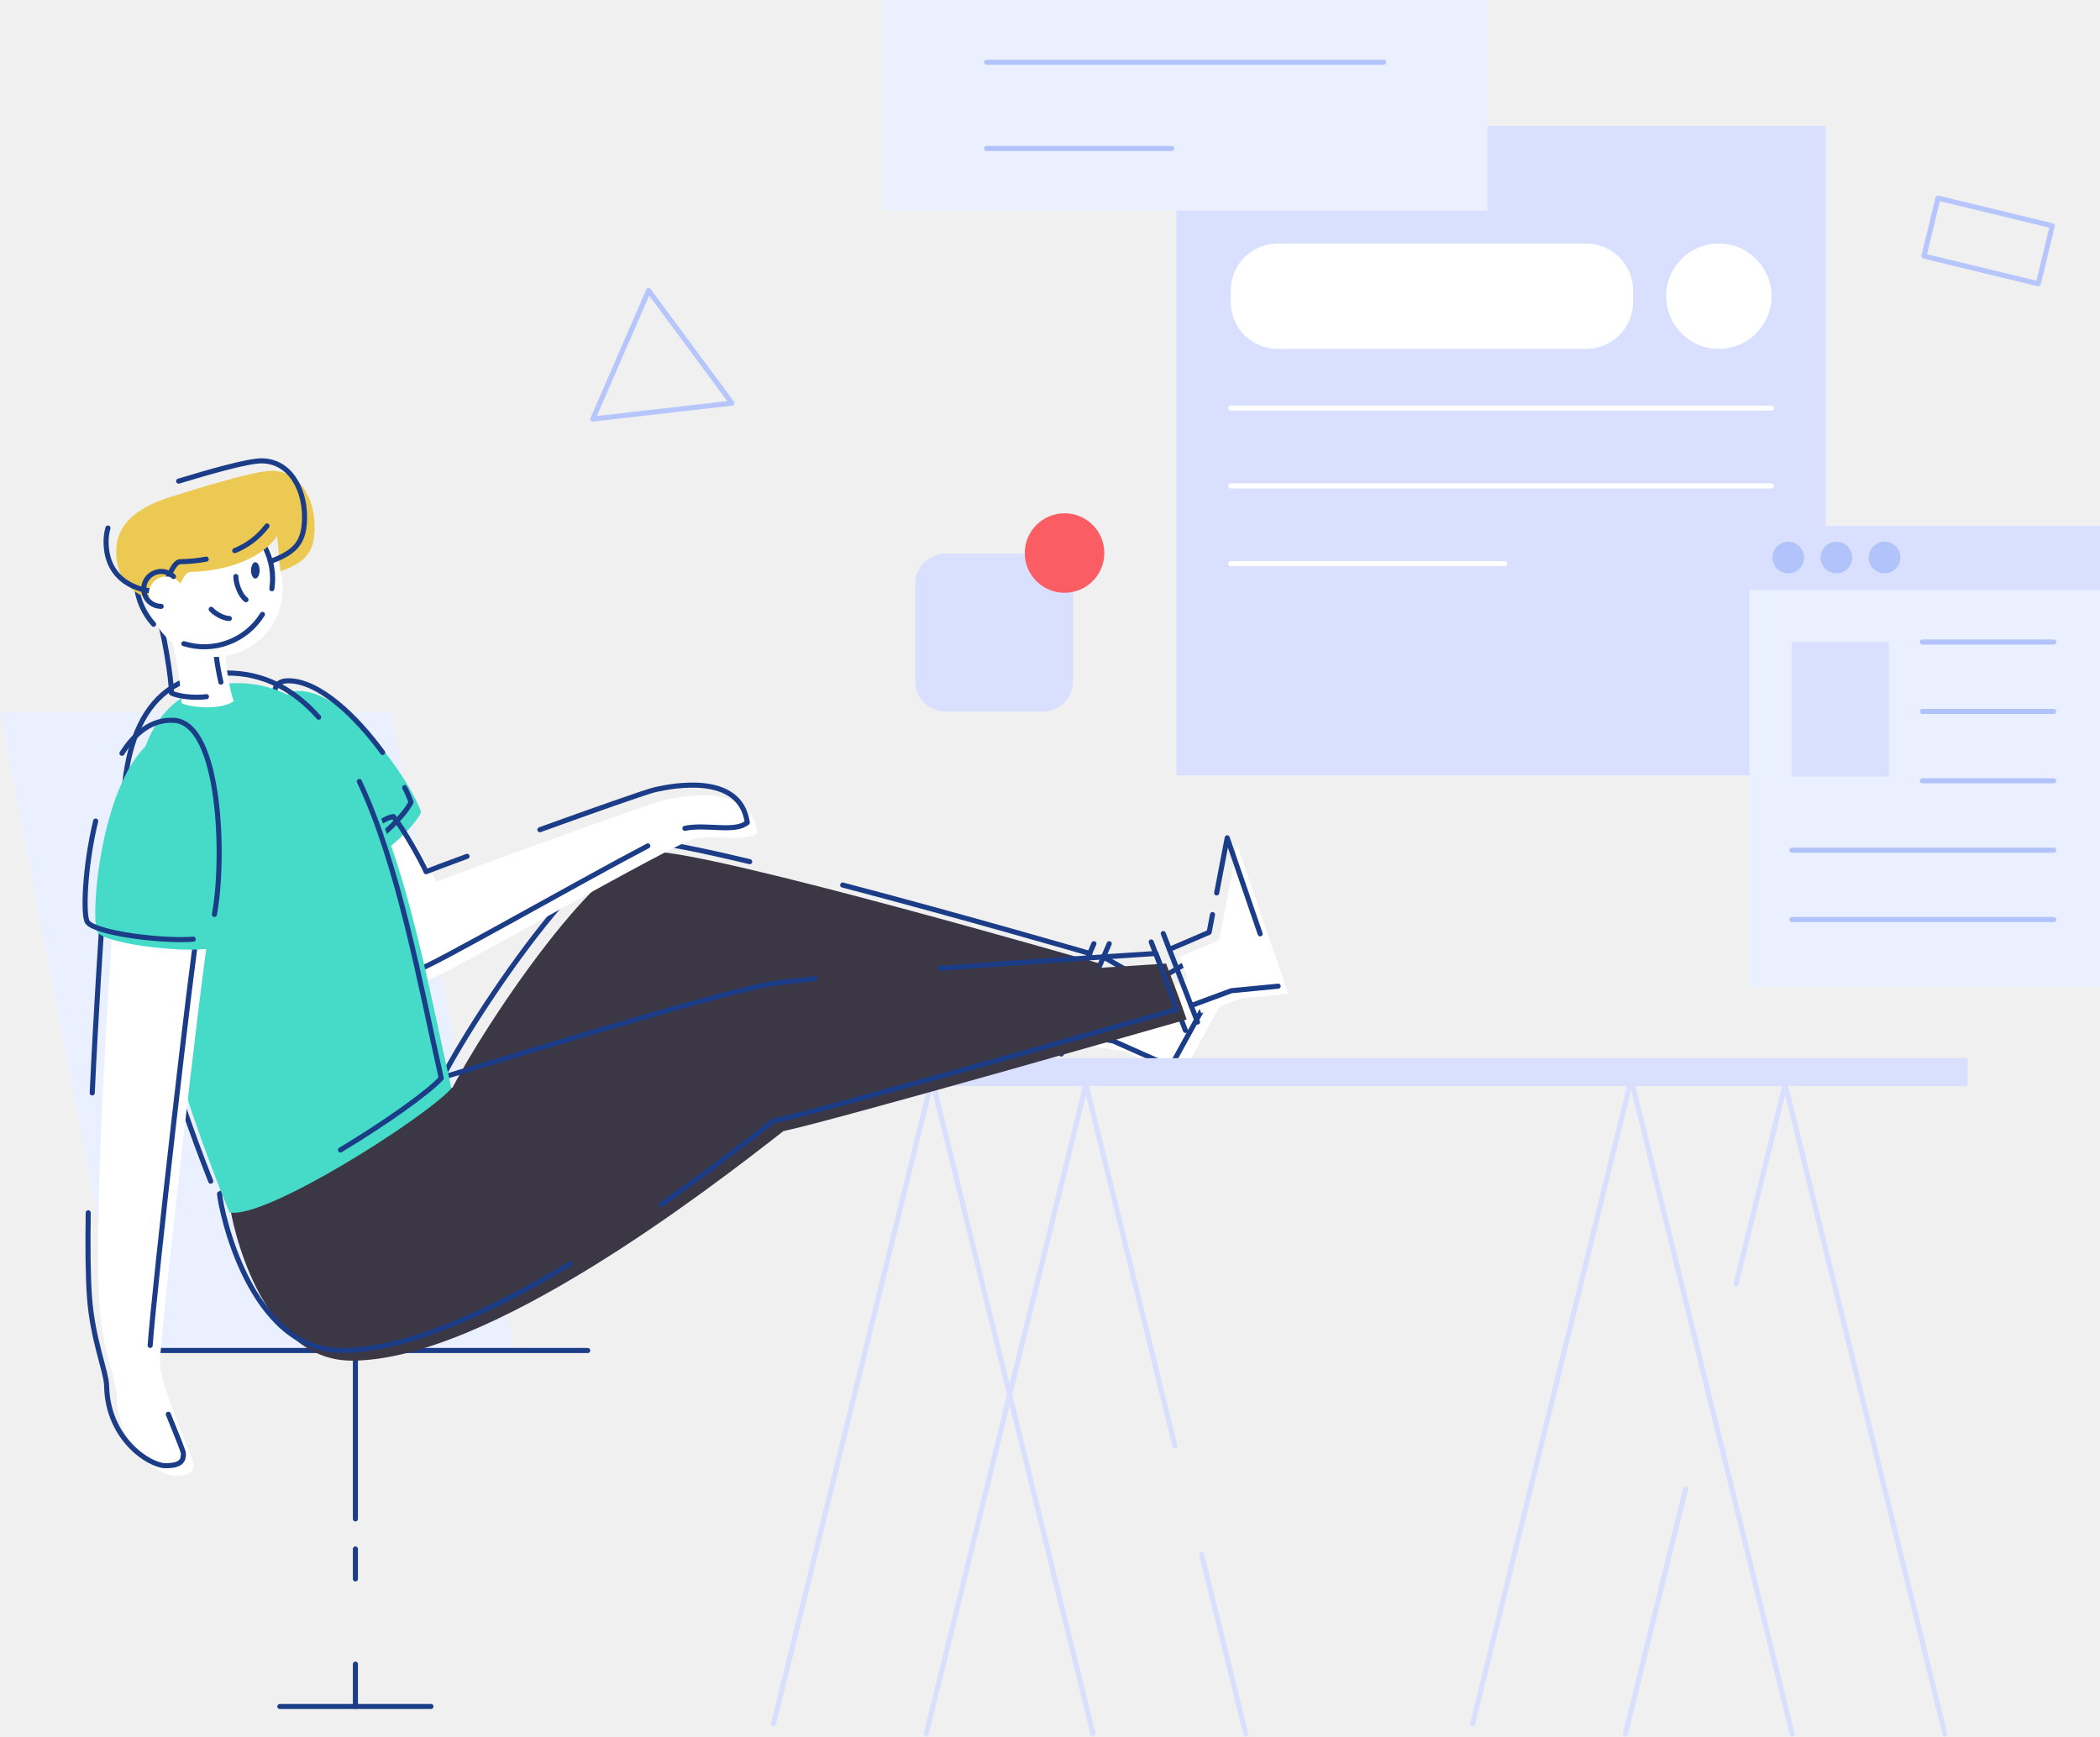
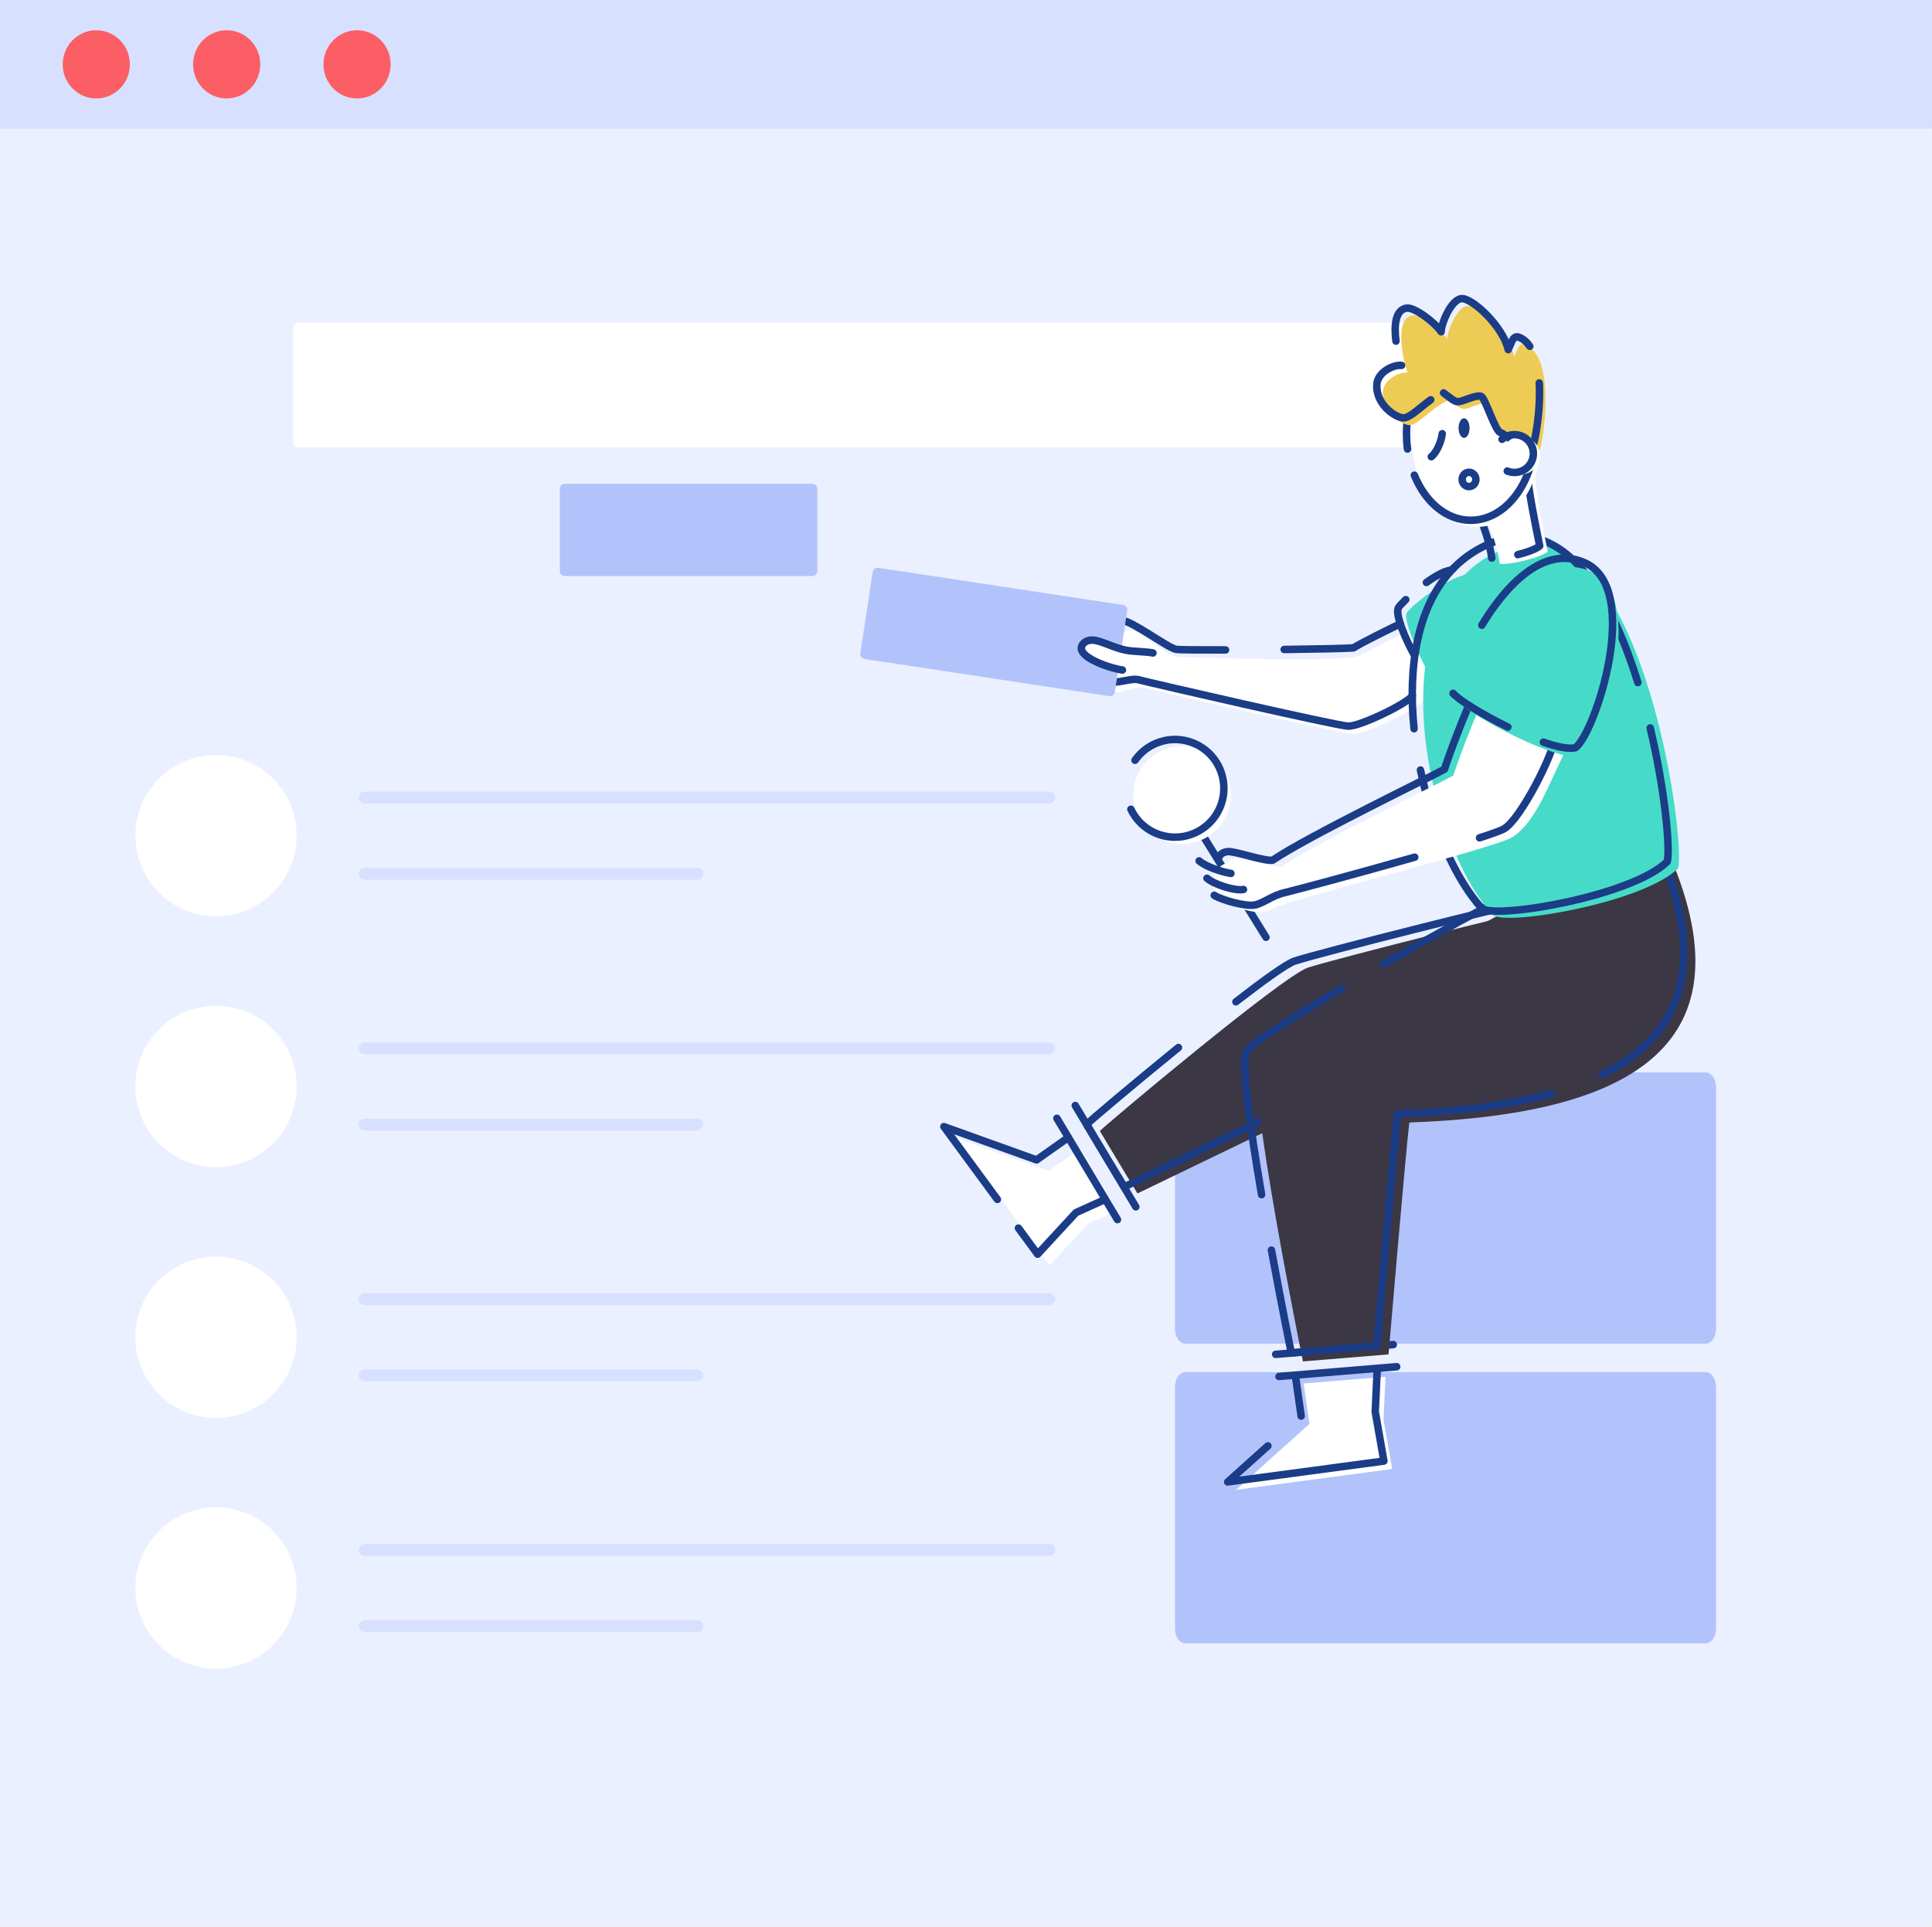
- <svg xmlns="http://www.w3.org/2000/svg" viewBox="0 0 828.05 684.69">
+ <svg xmlns="http://www.w3.org/2000/svg" viewBox="0 0 4615.65 4603.4">
  <defs>
-     <style>.cls-1{fill:#f0f0f0;}.cls-2{fill:#fff;}.cls-3{fill:#eaf0ff;}.cls-10,.cls-4,.cls-6,.cls-7,.cls-9{fill:none;stroke-linecap:round;stroke-linejoin:round;stroke-width:2px;}.cls-4{stroke:#1b3c87;}.cls-5{fill:#d8dfff;}.cls-6{stroke:#d8dfff;}.cls-7{stroke:#fff;}.cls-8{fill:#fa5d63;}.cls-9{stroke:#b2c3fb;}.cls-10{stroke:#b6c6fc;}.cls-11{fill:#3b3744;}.cls-12{fill:#46dbc9;}.cls-13{fill:#ecc953;}.cls-14{fill:#1b3c87;}.cls-15{fill:#b2c3fb;}</style>
+     <style>.cls-1{fill:#eaf0ff;}.cls-1,.cls-10,.cls-11,.cls-12,.cls-2,.cls-3,.cls-5,.cls-6,.cls-7,.cls-9{fill-rule:evenodd;}.cls-2,.cls-7{fill:#fff;}.cls-3{fill:#b2c3fb;}.cls-4,.cls-8{fill:none;}.cls-4,.cls-7{stroke:#1b3c87;stroke-width:17.9px;}.cls-4,.cls-7,.cls-8{stroke-linecap:round;stroke-linejoin:round;}.cls-5{fill:#3c3744;}.cls-6{fill:#46dbc9;}.cls-8{stroke:#d7e0ff;stroke-width:28.22px;}.cls-9{fill:#1b3c87;}.cls-10{fill:#eecb55;}.cls-11{fill:#d7e0ff;}.cls-12{fill:#fb5e64;}</style>
  </defs>
  <g id="Layer_2" data-name="Layer 2">
-     <g id="vector">
-       <path class="cls-1" d="M474.51,571.6c-79.18,4.15-154,30.44-221.67,11.94s-127.93-82-139.35-152.5c-11.43-70.29,25.78-147.55,74-199.83,48-52.29,107.1-79.59,164.23-100.32S464,95.9,535.39,92.26s158.87,3.54,187.19,49.25-2.43,129.64-12.64,213.07.2,166.05-36.41,198.42S553.7,567.46,474.51,571.6Z" />
-       <path class="cls-2" d="M423.47,411.4c5.26.77,19.43,3.07,19.43,3.07l22.75,10.14,30.25-55-38,22.41-18.82-10.65" />
-       <polygon class="cls-3" points="202.6 532.55 48.53 532.55 0 280.58 154.07 280.58 202.6 532.55" />
-       <path class="cls-4" d="M332.28,349c47.26,12.39,97.47,27,97.47,27-3.28,7.08-14.55,33.26-14.55,33.26L170.78,433.08c3.82-13.46,58.92-101.2,82.93-101.2,6.48,0,22.29,3.21,41.91,7.91" />
-       <line class="cls-4" x1="453.93" y1="371.44" x2="467.43" y2="406.34" />
-       <line class="cls-4" x1="431.33" y1="372.14" x2="412.44" y2="415.63" />
-       <line class="cls-4" x1="437.38" y1="372.14" x2="418.49" y2="415.63" />
-       <line class="cls-4" x1="458.69" y1="368.14" x2="472.19" y2="403.04" />
-       <path class="cls-4" d="M419.47,407.4c5.26.77,19.43,3.07,19.43,3.07l22.75,10.14,30.25-55-38,22.41-18.82-10.65" />
-       <rect class="cls-5" x="279.14" y="417.28" width="496.73" height="10.98" />
-       <line class="cls-6" x1="305.01" y1="679.69" x2="366.86" y2="428.26" />
-       <line class="cls-6" x1="365.22" y1="683.69" x2="427.93" y2="428.77" />
-       <line class="cls-6" x1="463.27" y1="570.14" x2="428.5" y2="428.77" />
-       <line class="cls-6" x1="491.21" y1="683.69" x2="473.84" y2="613.1" />
-       <line class="cls-6" x1="431" y1="683.69" x2="368.29" y2="428.77" />
-       <line class="cls-6" x1="580.69" y1="679.69" x2="642.54" y2="428.26" />
-       <line class="cls-6" x1="684.54" y1="506.29" x2="703.62" y2="428.77" />
-       <line class="cls-6" x1="640.9" y1="683.69" x2="664.65" y2="587.16" />
-       <line class="cls-6" x1="766.89" y1="683.69" x2="704.18" y2="428.77" />
-       <line class="cls-6" x1="706.68" y1="683.69" x2="643.97" y2="428.77" />
-       <line class="cls-4" x1="48.53" y1="532.55" x2="231.75" y2="532.55" />
-       <line class="cls-4" x1="140.14" y1="656.23" x2="140.14" y2="672.93" />
-       <line class="cls-4" x1="140.14" y1="610.82" x2="140.14" y2="622.62" />
-       <line class="cls-4" x1="140.14" y1="532.55" x2="140.14" y2="598.95" />
-       <line class="cls-4" x1="110.35" y1="672.93" x2="169.93" y2="672.93" />
-       <rect class="cls-5" x="463.89" y="49.73" width="256.02" height="256.02" />
-       <rect class="cls-2" x="485.28" y="96.04" width="158.66" height="41.54" rx="18.52" />
-       <circle class="cls-2" cx="677.75" cy="116.8" r="20.77" />
-       <line class="cls-7" x1="485.28" y1="160.91" x2="698.52" y2="160.91" />
-       <line class="cls-7" x1="485.28" y1="191.59" x2="698.52" y2="191.59" />
-       <line class="cls-7" x1="485.28" y1="222.27" x2="593.32" y2="222.27" />
-       <rect class="cls-5" x="360.89" y="218.34" width="62.24" height="62.24" rx="12" />
-       <circle class="cls-8" cx="419.76" cy="218.08" r="15.68" />
-       <rect class="cls-3" x="348.09" width="238.43" height="83.11" />
-       <line class="cls-9" x1="389.04" y1="24.55" x2="545.57" y2="24.55" />
-       <line class="cls-9" x1="389.04" y1="58.56" x2="462.06" y2="58.56" />
-       <polygon class="cls-10" points="255.74 114.58 233.74 165.24 288.61 158.97 255.74 114.58" />
-       <rect class="cls-10" x="772.15" y="71.81" width="23.52" height="46.38" transform="translate(507.27 834.6) rotate(-76.4)" />
-       <path class="cls-11" d="M90.57,474.83c.61,6.81,12,61.72,48.11,61.72,53.68,0,141.09-67.76,170.23-90.52,18.62-3.79,159-44,159-44-2.59-7.76-8.11-22.07-8.11-22.07s-128.69,8.15-151.5,11.95-129.66,37-134.84,38.49S90.57,474.83,90.57,474.83Z" />
-       <path class="cls-11" d="M174.78,437.08c3.82-13.46,58.92-101.2,82.93-101.2s176,44.11,176,44.11c-3.28,7.08-14.55,33.26-14.55,33.26Z" />
-       <path class="cls-4" d="M321.47,385.93c-7.66.74-13.68,1.43-17.19,2-22.8,3.8-129.66,37-134.84,38.49s-82.87,44.4-82.87,44.4c.61,6.81,12,61.72,48.11,61.72,25.7,0,59.13-15.53,90.2-34.22" />
-       <path class="cls-4" d="M260.68,475c18.85-13.17,34.67-25.48,44.23-32.94,18.62-3.79,159-44,159-44-2.59-7.76-8.11-22.07-8.11-22.07s-44,2.79-85.08,5.86" />
-       <path class="cls-2" d="M159.14,326c4.29,5.4,11.27,17.94,12.86,21.75,8.25-3.34,84-31,90.47-32.38s33.33-6.83,36.19,13c-4.92,4.13-16.19.47-24.6,2.3S175,385.07,168.64,386.48s-42.67-10-42.67-10S143,328.68,159.14,326Z" />
-       <path class="cls-12" d="M117.68,272.45c19.09,0,43.81,34.39,48.39,47.86-2.62,5.49-12.69,14.78-15.7,15.56S95.71,272.45,117.68,272.45Z" />
-       <path class="cls-4" d="M159.56,310.58a45.35,45.35,0,0,1,2.51,5.73c-2.62,5.49-12.69,14.78-15.7,15.56s-54.66-63.42-32.69-63.42c12.37,0,27.11,14.44,37.19,28.27" />
-       <path class="cls-4" d="M255.44,333.57c-28.12,14.73-85.8,47.8-90.8,48.91-6.32,1.4-42.67-10-42.67-10s17-47.78,33.17-50.48c4.29,5.4,11.27,17.94,12.86,21.75,2-.82,8.08-3.09,16.17-6.07" />
-       <path class="cls-4" d="M212.88,327.19c21.12-7.63,42.29-15.12,45.59-15.84,6.51-1.43,33.33-6.83,36.19,13-4.92,4.13-16.19.47-24.6,2.3" />
-       <path class="cls-12" d="M120,278c34,24.55,45.7,96.6,58,151.19-10.33,11.59-73.71,52-87.56,48.89-30.83-75-68.51-208.69,3.09-208.69A44.23,44.23,0,0,1,120,278" />
-       <path class="cls-4" d="M83.09,465.78C53,389.67,20.49,265.39,89.52,265.39c14.68,0,26.46,6.55,36.13,17.43" />
-       <path class="cls-4" d="M141.68,308.15c15.58,33,23.8,79.21,32.31,117-4.92,5.51-21.85,17.55-39.74,28.32" />
-       <path class="cls-2" d="M44.19,368.29c-.49,7.23-7.55,110.79-4.91,147.15,1.24,17.11,6.66,29.33,6.77,35.18.42,20.8,16.86,31.36,23.2,31.36s7.07-2.17,7.07-4.71S63.09,547.18,63.09,537,80,379.14,81.94,370.44,44.19,368.29,44.19,368.29Z" />
-       <path class="cls-4" d="M59.21,530.55c1.51-21.93,16.84-155.84,18.73-164.11,2-8.7-37.75-2.15-37.75-2.15-.26,3.77-2.3,33.73-3.82,66.7" />
-       <path class="cls-4" d="M34.79,478.24c-.21,13.25-.11,24.95.49,33.2,1.24,17.11,6.66,29.33,6.77,35.18.42,20.8,16.86,31.36,23.2,31.36s7.07-2.17,7.07-4.71c0-1.18-2.88-7.81-5.95-15.57" />
-       <path class="cls-12" d="M72.54,288c22.89,1.19,19.89,82.44,12.49,85.43s-42.83-.7-46.53-5.81S41.08,286.4,72.54,288Z" />
-       <path class="cls-2" d="M65.93,244.9c2.58,7.8,5.73,26.63,5.66,32.36,4.08,2,15.89,2.72,20.55-.79-1.86-5.08-3.72-17.18-3.58-25.05S65.93,244.9,65.93,244.9Z" />
-       <path class="cls-4" d="M87.11,269a97.09,97.09,0,0,1-2.55-21.56c.14-7.88-22.63-6.52-22.63-6.52,2.58,7.8,5.73,26.63,5.66,32.36,2.68,1.32,8.69,2.08,13.82,1.45" />
-       <circle class="cls-2" cx="84.56" cy="232.15" r="26.92" />
-       <path class="cls-4" d="M103.49,242.27a27,27,0,0,1-31,11.55" />
-       <path class="cls-4" d="M60.56,246.17a26.92,26.92,0,1,1,46.93-18,27.79,27.79,0,0,1-.3,4" />
-       <path class="cls-13" d="M109.28,211.4c-9.26,13-29.86,14.12-34,14.12S70.16,237.1,64.83,237.1s-19-3.48-19-19.45c0-11.81,9.26-17.94,22.34-22,10.28-3.19,32.18-10,38.89-10,11.23,0,17,11.11,17,22,0,9.37-2.76,13.81-13.48,17.67" />
-       <path class="cls-4" d="M70.44,189.73c11.16-3.4,27.09-8,32.64-8,11.23,0,17,11.11,17,22,0,9.37-2.76,13.81-13.48,17.67" />
-       <path class="cls-4" d="M81.32,220.49a59,59,0,0,1-10.07,1c-4.17,0-5.09,11.58-10.42,11.58s-19-3.48-19-19.45a19.26,19.26,0,0,1,.73-5.4" />
-       <path class="cls-4" d="M105.28,207.4a29.94,29.94,0,0,1-12.72,9.74" />
-       <circle class="cls-2" cx="65.55" cy="234.23" r="6.89" />
-       <path class="cls-4" d="M63.55,239.12a6.89,6.89,0,1,1,4.86-11.78" />
-       <path class="cls-4" d="M76.2,370.35c-12.22,1-38.54-2.35-41.7-6.71-1.77-2.45-1.26-21.19,3.22-39.87" />
-       <path class="cls-4" d="M48.1,297.05c5.14-8.12,11.85-13.47,20.44-13,18.6,1,20.11,54.78,16,76.54" />
-       <polyline class="cls-2" points="473.68 399.55 489.53 393.67 507.99 391.89 487.9 333.38 480.77 370.65 465.1 377.37" />
-       <polyline class="cls-4" points="478.11 360.66 476.77 367.65 461.1 374.37" />
-       <polyline class="cls-4" points="496.9 368.25 483.9 330.38 479.74 352.11" />
-       <polyline class="cls-4" points="469.68 396.55 485.53 390.67 503.99 388.89" />
-       <path class="cls-4" d="M93,227.34c0,2.63,1.59,7.38,4,9.15" />
-       <ellipse class="cls-14" cx="100.68" cy="224.92" rx="1.69" ry="3.23" />
-       <path class="cls-4" d="M83.27,240.27c1.26,1.52,4.74,3.62,7.16,3.62" />
-       <rect class="cls-3" x="689.8" y="207.44" width="138.25" height="181.81" />
-       <rect class="cls-5" x="689.8" y="207.44" width="138.25" height="25.18" />
-       <circle class="cls-15" cx="705.14" cy="219.85" r="6.23" />
-       <circle class="cls-15" cx="724.11" cy="219.85" r="6.23" />
-       <circle class="cls-15" cx="743.09" cy="219.85" r="6.23" />
-       <rect class="cls-5" x="706.56" y="253.17" width="38.2" height="53" />
-       <line class="cls-9" x1="758.01" y1="253.17" x2="809.81" y2="253.17" />
-       <line class="cls-9" x1="706.56" y1="335.25" x2="809.81" y2="335.25" />
-       <line class="cls-9" x1="706.56" y1="362.61" x2="809.81" y2="362.61" />
-       <line class="cls-9" x1="758.01" y1="280.53" x2="809.81" y2="280.53" />
-       <line class="cls-9" x1="758.01" y1="307.89" x2="809.81" y2="307.89" />
+     <g id="Layer_1-2" data-name="Layer 1">
+       <path class="cls-1" d="M11.91,0H4603.74a11.91,11.91,0,0,1,11.91,11.91V4591.5a11.9,11.9,0,0,1-11.91,11.9H11.91A11.9,11.9,0,0,1,0,4591.5V11.91A11.91,11.91,0,0,1,11.91,0Z" />
+       <path class="cls-2" d="M712.59,771H3362.1a11.9,11.9,0,0,1,11.9,11.9v274a11.9,11.9,0,0,1-11.9,11.9H712.59a11.9,11.9,0,0,1-11.91-11.9v-274A11.9,11.9,0,0,1,712.59,771Z" />
+       <path class="cls-3" d="M1349.44,1156.05h591.25a11.9,11.9,0,0,1,11.9,11.9V1364.5a11.91,11.91,0,0,1-11.9,11.9H1349.44a11.91,11.91,0,0,1-11.91-11.9V1168A11.9,11.9,0,0,1,1349.44,1156.05Z" />
+       <path class="cls-2" d="M3443.92,1598.18c-.36-32.07-41.27-102.46-56-99.89s-109.83,52.72-140.05,68.56-379.93,4.56-423,3.31-60.34-34.35-112.47-60.88-72.1,106.75-73,130.27c-1.48,36.65,70.34-2.72,93.49,3.64S3205.28,1753,3233,1753.93s157.94-62.18,169.28-80.78S3444.29,1630.25,3443.92,1598.18Z" />
+       <path class="cls-3" d="M2832.16,2562.48H4074.64c13.82,0,25,15.68,25,35v578.2c0,19.33-11.2,35-25,35H2832.16c-13.81,0-25-15.69-25-35v-578.2C2807.14,2578.16,2818.35,2562.48,2832.16,2562.48Z" />
+       <path class="cls-3" d="M2832.16,3278.55H4074.64c13.82,0,25,15.69,25,35v578.21c0,19.33-11.2,35-25,35H2832.16c-13.81,0-25-15.69-25-35V3313.58C2807.14,3294.24,2818.35,3278.55,2832.16,3278.55Z" />
+       <path class="cls-4" d="M2867.5,1986.27l157,253.35" />
+       <path class="cls-4" d="M2568.86,2641.65l144.68,242.08" />
+       <path class="cls-4" d="M3047.62,3236.22l281.06-23.29" />
+       <path class="cls-4" d="M3055.7,3289.07l281.06-23.3" />
+       <path class="cls-5" d="M3666.24,2175.15c-24.93,2.06-482.53,117.46-541.85,137.11s-477.13,370.38-496.72,390.17c12.74,22.29,89.83,149.32,89.83,149.32l329.91-159.4S3691.16,2173.08,3666.24,2175.15Z" />
+       <path class="cls-4" d="M2815.36,2503.05c-109,88.63-209.85,174.12-219.24,183.6C2608.86,2709,2686,2836,2686,2836l329.91-159.4s643.75-519.27,618.83-517.2-482.52,117.45-541.85,137.11c-18.79,6.22-73.56,45.67-140.25,97.29" />
+       <path class="cls-5" d="M3998.05,2065.57c187.42,463.83-153,599.5-631.07,616.67-7.55,58-49.69,554.08-49.69,554.08l-204.48,16.77s-137.59-674.87-106.41-721.29,558.87-340.51,605.52-360.79S3990,2045.53,3998.05,2065.57Z" />
+       <path class="cls-4" d="M3705.76,2613.2c-105,29.09-230.23,43.65-366.71,48.56-7.55,58-49.69,554.08-49.69,554.08l-204.48,16.77s-22.57-110.7-47.35-245.53" />
+       <path class="cls-4" d="M3304.82,2304.21c131.55-75.49,257.46-144.24,279.17-153.69,46.66-20.29,378-125.47,386.13-105.43,111.18,275.14,36.61,434.8-142.23,522.75" />
+       <path class="cls-4" d="M3014,2854.64c-27.84-163-50.07-321.64-35.51-343.32,13-19.34,112.32-81.77,227.1-149.43" />
+       <path class="cls-4" d="M3407.73,1391.82c21-15.08,42.63-27.44,58.11-29.34" />
+       <path class="cls-4" d="M3378.81,1565c-19.69-34.62-47.48-98.48-37.43-113.66,2.47-3.73,8.6-10.4,17-18.51" />
+       <path class="cls-6" d="M3416.85,1612.83c-13.17-14.81-67.68-131-55.86-148.83s115.79-104.45,178-94.32C3522.29,1419.43,3430,1627.64,3416.85,1612.83Z" />
+       <path class="cls-6" d="M3598.6,1309.72c317.51-115.63,429.61,685.7,410.65,765-81.21,81-402.23,137.2-442.22,112.58C3405.05,2011.76,3277.83,1426.52,3598.6,1309.72Z" />
+       <path class="cls-4" d="M3378.22,1741.28c-14.88-147.07,7.21-293.38,93-382.25" />
+       <path class="cls-4" d="M3942.45,1739.43c35.83,151.11,48,288.78,40.67,319.32-81.21,81-402.23,137.2-442.22,112.58-61.85-67-118.63-193.8-147.34-331.4" />
+       <path class="cls-4" d="M3471.17,1359c27.11-28.1,60.6-50.47,101.3-65.28,166.25-60.54,276.19,130.31,340.48,337.28" />
+       <path class="cls-4" d="M2927.93,1553c-62.41.18-111.29-.2-118.28-1.42-19.85-3.44-105.68-68.52-128.92-68.85" />
+       <path class="cls-4" d="M3345.21,1490.57c-34.43,16.74-88.38,43.24-111.88,57.58-18.62,1.43-87.94,2.84-165.33,3.78" />
+       <path class="cls-4" d="M2627.4,1620.79c29.5,21.79,70.34-2.72,93.49,3.64s472.45,109.83,500.14,110.74,142-54.27,153.31-72.89" />
+       <path class="cls-2" d="M3537.59,1684.68c-17,35.29-54.55,133-65.43,168.47-31.82,18.12-326.45,160.27-410.67,217.53-21.91,2.39-90.38-22.23-107.42-20.6s-20.53,12.73-20.53,12.73c-38.58,2.09-53.61,81.31-4.56,97s81,29.59,115.4,9.83,533.1-144.67,570.25-170c50.12-34.13,78.63-108,107.58-168.93,30.35-63.88,16.48-30.17,16.48-53.93S3554.61,1649.39,3537.59,1684.68Z" />
+       <path class="cls-4" d="M2864.77,2057.08c14.78,12.94,51.74,26.09,76,30" />
+       <path class="cls-4" d="M2883.51,2098.58c16.88,14.88,66.88,30.87,87.14,26.81" />
+       <path class="cls-4" d="M3534.75,2002c30.18-9.73,51.55-17.45,58.91-21.84,39.84-23.83,118.25-179.63,120.6-217.17" />
+       <path class="cls-4" d="M2900.85,2139.34c21.16,12.62,75.21,27,96.38,23.2s40.88-22.5,73-29.83c18.31-4.19,172.81-45.42,309.7-84.5" />
+       <path class="cls-4" d="M3516.45,1669.51c-17,35.28-54.54,133-65.42,168.47-31.82,18.11-326.46,160.27-410.67,217.53-21.91,2.4-90.38-22.24-107.42-20.59s-20.54,12.73-20.54,12.73" />
+       <path class="cls-6" d="M3799.5,1365c140.53,60.78,25,410.23-21.66,442.6-59.56,12.59-260.84-95.38-292.11-130.11C3479.24,1646.55,3627.49,1290.64,3799.5,1365Z" />
+       <path class="cls-4" d="M3602.36,1737.36c-60-29.31-115.69-63.67-131-80.62" />
+       <path class="cls-4" d="M3540.14,1493.81c58.39-96.39,147.93-191.54,245-149.54,140.53,60.77,25,410.22-21.66,442.59-16.62,3.52-44.28-2.36-76.19-13.41" />
+       <path class="cls-2" d="M3310,3289.66l-4.8,102.74L3326,3510.17,2952.82,3560l175.46-157.42-13.82-96.74" />
+       <path class="cls-4" d="M3108.54,3383.67l-13.82-96.74" />
+       <path class="cls-4" d="M3290.3,3270.71l-4.81,102.75,20.73,117.77-373.14,49.87,96.05-86.18" />
+       <path class="cls-2" d="M2667.88,2893.16l-68.49,31-91.68,99.3-223.94-304.8,221.42,79.52,75.62-53.39" />
+       <path class="cls-4" d="M2382.78,2866,2255,2692.07l221.43,79.51,75.62-53.37" />
+       <path class="cls-4" d="M2639.11,2866.56l-68.49,31-91.68,99.3-45.81-62.34" />
+       <path class="cls-4" d="M2525,2672.18l144.67,242.08" />
+       <path class="cls-3" d="M2098.35,1356.77l584.56,88.73a11.88,11.88,0,0,1,10,13.54l-29.49,194.32a11.92,11.92,0,0,1-13.56,10l-584.55-88.71a11.93,11.93,0,0,1-10-13.57l29.5-194.31A11.9,11.9,0,0,1,2098.35,1356.77Z" />
+       <path class="cls-7" d="M2754.46,1560.3c-14.58-3.28-47.47-3.26-64.2-6.57-30.81-6.13-57.85-22.34-77.84-24s-28,10.62-28.92,17.17c-3.77,26.34,72.66,51,98.06,54.08" />
+       <path class="cls-2" d="M323.4,1996.82c0-106.4,86.26-192.66,192.67-192.66s192.67,86.26,192.67,192.66S622.48,2189.5,516.07,2189.5,323.4,2103.24,323.4,1996.82Z" />
+       <path class="cls-8" d="M871.17,1905.7H2506.79" />
+       <path class="cls-8" d="M871.17,2088h794.76" />
+       <path class="cls-2" d="M323.4,2596.06c0-106.4,86.26-192.66,192.67-192.66s192.67,86.26,192.67,192.66-86.26,192.68-192.67,192.68S323.4,2702.48,323.4,2596.06Z" />
+       <path class="cls-8" d="M871.17,2504.93H2506.79" />
+       <path class="cls-8" d="M871.17,2687.2h794.76" />
+       <path class="cls-2" d="M323.4,3195.29c0-106.4,86.26-192.67,192.67-192.67s192.67,86.27,192.67,192.67S622.48,3388,516.07,3388,323.4,3301.71,323.4,3195.29Z" />
+       <path class="cls-8" d="M871.17,3104.17H2506.79" />
+       <path class="cls-8" d="M871.17,3286.44h794.76" />
+       <path class="cls-2" d="M323.4,3794.54c0-106.42,86.26-192.67,192.67-192.67s192.67,86.25,192.67,192.67-86.26,192.67-192.67,192.67S323.4,3900.94,323.4,3794.54Z" />
+       <path class="cls-8" d="M871.17,3703.4H2506.79" />
+       <path class="cls-8" d="M871.17,3885.67h794.76" />
+       <path class="cls-2" d="M2707.47,1899.89a116.74,116.74,0,1,1,116.74,116.75A116.74,116.74,0,0,1,2707.47,1899.89Z" />
+       <path class="cls-4" d="M2711.57,1816.75a116.73,116.73,0,1,1-9.84,117" />
+       <path class="cls-2" d="M3547.86,1235.78c13,23.54,30,72.34,35.23,111.17,18.23,4,96.76-13.18,114.54-29.18-7.05-33.25-31.1-152.1-28.4-171.2S3537.76,1217.52,3547.86,1235.78Z" />
+       <path class="cls-4" d="M3626.14,1325.33c22.47-5.69,44-13.42,52.33-20.9-7.06-33.23-31.11-152.1-28.41-171.21s-131.47,71-121.37,89.23c13,23.54,30,72.34,35.23,111.15" />
+       <path class="cls-2" d="M3374.18,1052.58c0-114.15,68.71-206.7,153.48-206.7s153.48,92.55,153.48,206.7-68.71,206.7-153.48,206.7S3374.18,1166.74,3374.18,1052.58Z" />
+       <path class="cls-4" d="M3445.62,1036.36c-2.21,18.44-13.27,45-26.17,54.92" />
+       <path class="cls-9" d="M3484.6,1022.88c0-13,5.87-23.45,13.12-23.45s13.12,10.5,13.12,23.45-5.87,23.44-13.12,23.44S3484.6,1035.83,3484.6,1022.88Z" />
+       <path class="cls-4" d="M3493.15,1145.64c0-9.47,7.35-17.15,16.4-17.15s16.4,7.68,16.4,17.15-7.34,17.13-16.4,17.13S3493.15,1155.09,3493.15,1145.64Z" />
+       <path class="cls-4" d="M3362.61,1072.92a278.49,278.49,0,0,1-2.37-36.41c0-114.18,68.72-206.71,153.48-206.71s153.49,92.53,153.49,206.71-68.72,206.7-153.49,206.7c-58.15,0-108.75-43.55-134.79-107.76" />
+       <path class="cls-10" d="M3674.7,1087.33c10.29-15.43,46.77-230.82-30.06-263.75-15.33-6.59-18.47,10.87-27,29.11-12.47-55.53-86.57-124.35-111.92-121.81S3457,793,3457.41,810.05c-16.13-23.59-63.76-58.76-81.94-56.53-48.46,5.94-20.73,116.86-12.69,136.82-19.74-2.2-56.77,16.4-59,44.74-3.65,45.71,40.45,78.09,61.9,80.72s61.18-49.06,97.5-59.62c22.31,16.56,27.24,22.09,37.59,20.65s43.21-17.67,52.87-12.1,32.79,82.11,45.18,86S3664.4,1102.78,3674.7,1087.33Z" />
+       <path class="cls-4" d="M3348.39,873.08c-19.74-2.22-56.77,16.39-59,44.74-3.64,45.7,40.46,78.08,61.91,80.71,15.46,1.9,40.42-24.44,66.76-43.24" />
+       <path class="cls-4" d="M3654.71,827.46c-6.45-9.56-14.5-16.89-24.46-21.15-15.33-6.59-18.47,10.87-27,29.11-12.47-55.53-86.57-124.34-111.92-121.83s-48.72,62.11-48.34,79.18c-16.13-23.57-63.76-58.75-81.95-56.53-28.32,3.48-30.61,42.82-26,78.9" />
+       <path class="cls-4" d="M3448.76,938.91c22.31,16.56,27.24,22.08,37.58,20.66s43.22-17.68,52.88-12.11,32.78,82.12,45.18,86,65.61,52,75.91,36.61c6-9,20.89-85.9,17.07-155" />
+       <path class="cls-2" d="M3588.45,1088.23a45.19,45.19,0,1,1,45.19,45.2A45.19,45.19,0,0,1,3588.45,1088.23Z" />
+       <path class="cls-4" d="M3588.44,1049.71a45.18,45.18,0,1,1,12.54,75.86" />
+       <path class="cls-11" d="M11.91,0H4603.74c6.58,0,11.91.36,11.91.8v306c0,.44-5.33.8-11.91.8H11.91c-6.58,0-11.91-.36-11.91-.8V.8C0,.36,5.33,0,11.91,0Z" />
+       <path class="cls-12" d="M149.81,153.78c0-45,35.92-81.47,80.22-81.47s80.22,36.47,80.22,81.47S274.34,235.26,230,235.26,149.81,198.78,149.81,153.78Z" />
+       <path class="cls-12" d="M461.3,153.78c0-45,35.91-81.47,80.22-81.47s80.22,36.47,80.22,81.47-35.91,81.48-80.22,81.48S461.3,198.78,461.3,153.78Z" />
+       <path class="cls-12" d="M772.79,153.78c0-45,35.91-81.47,80.22-81.47s80.22,36.47,80.22,81.47S897.32,235.26,853,235.26,772.79,198.78,772.79,153.78Z" />
    </g>
  </g>
</svg>
